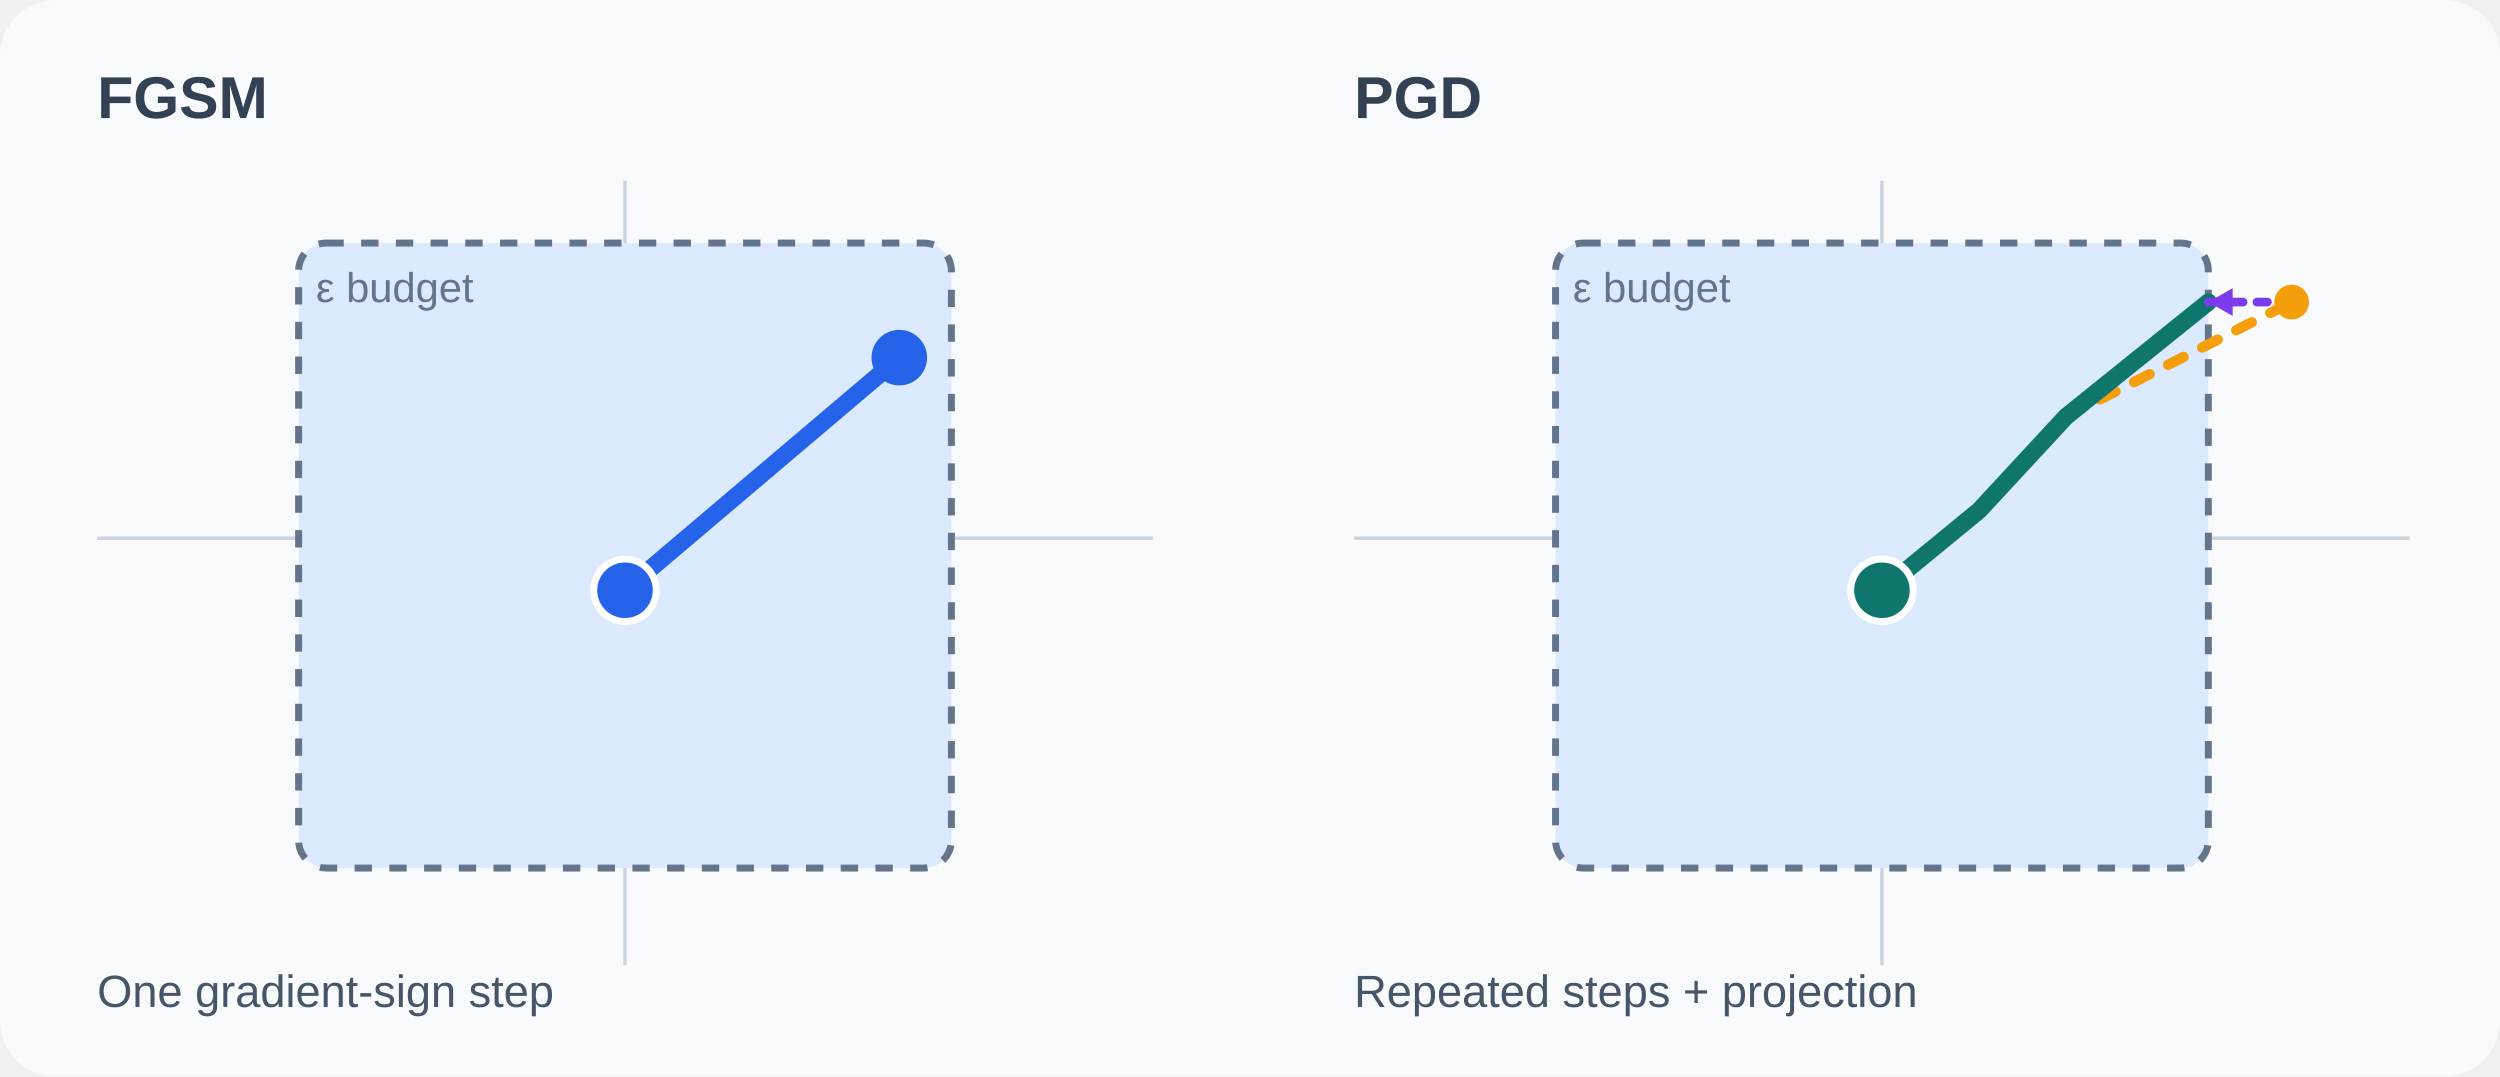
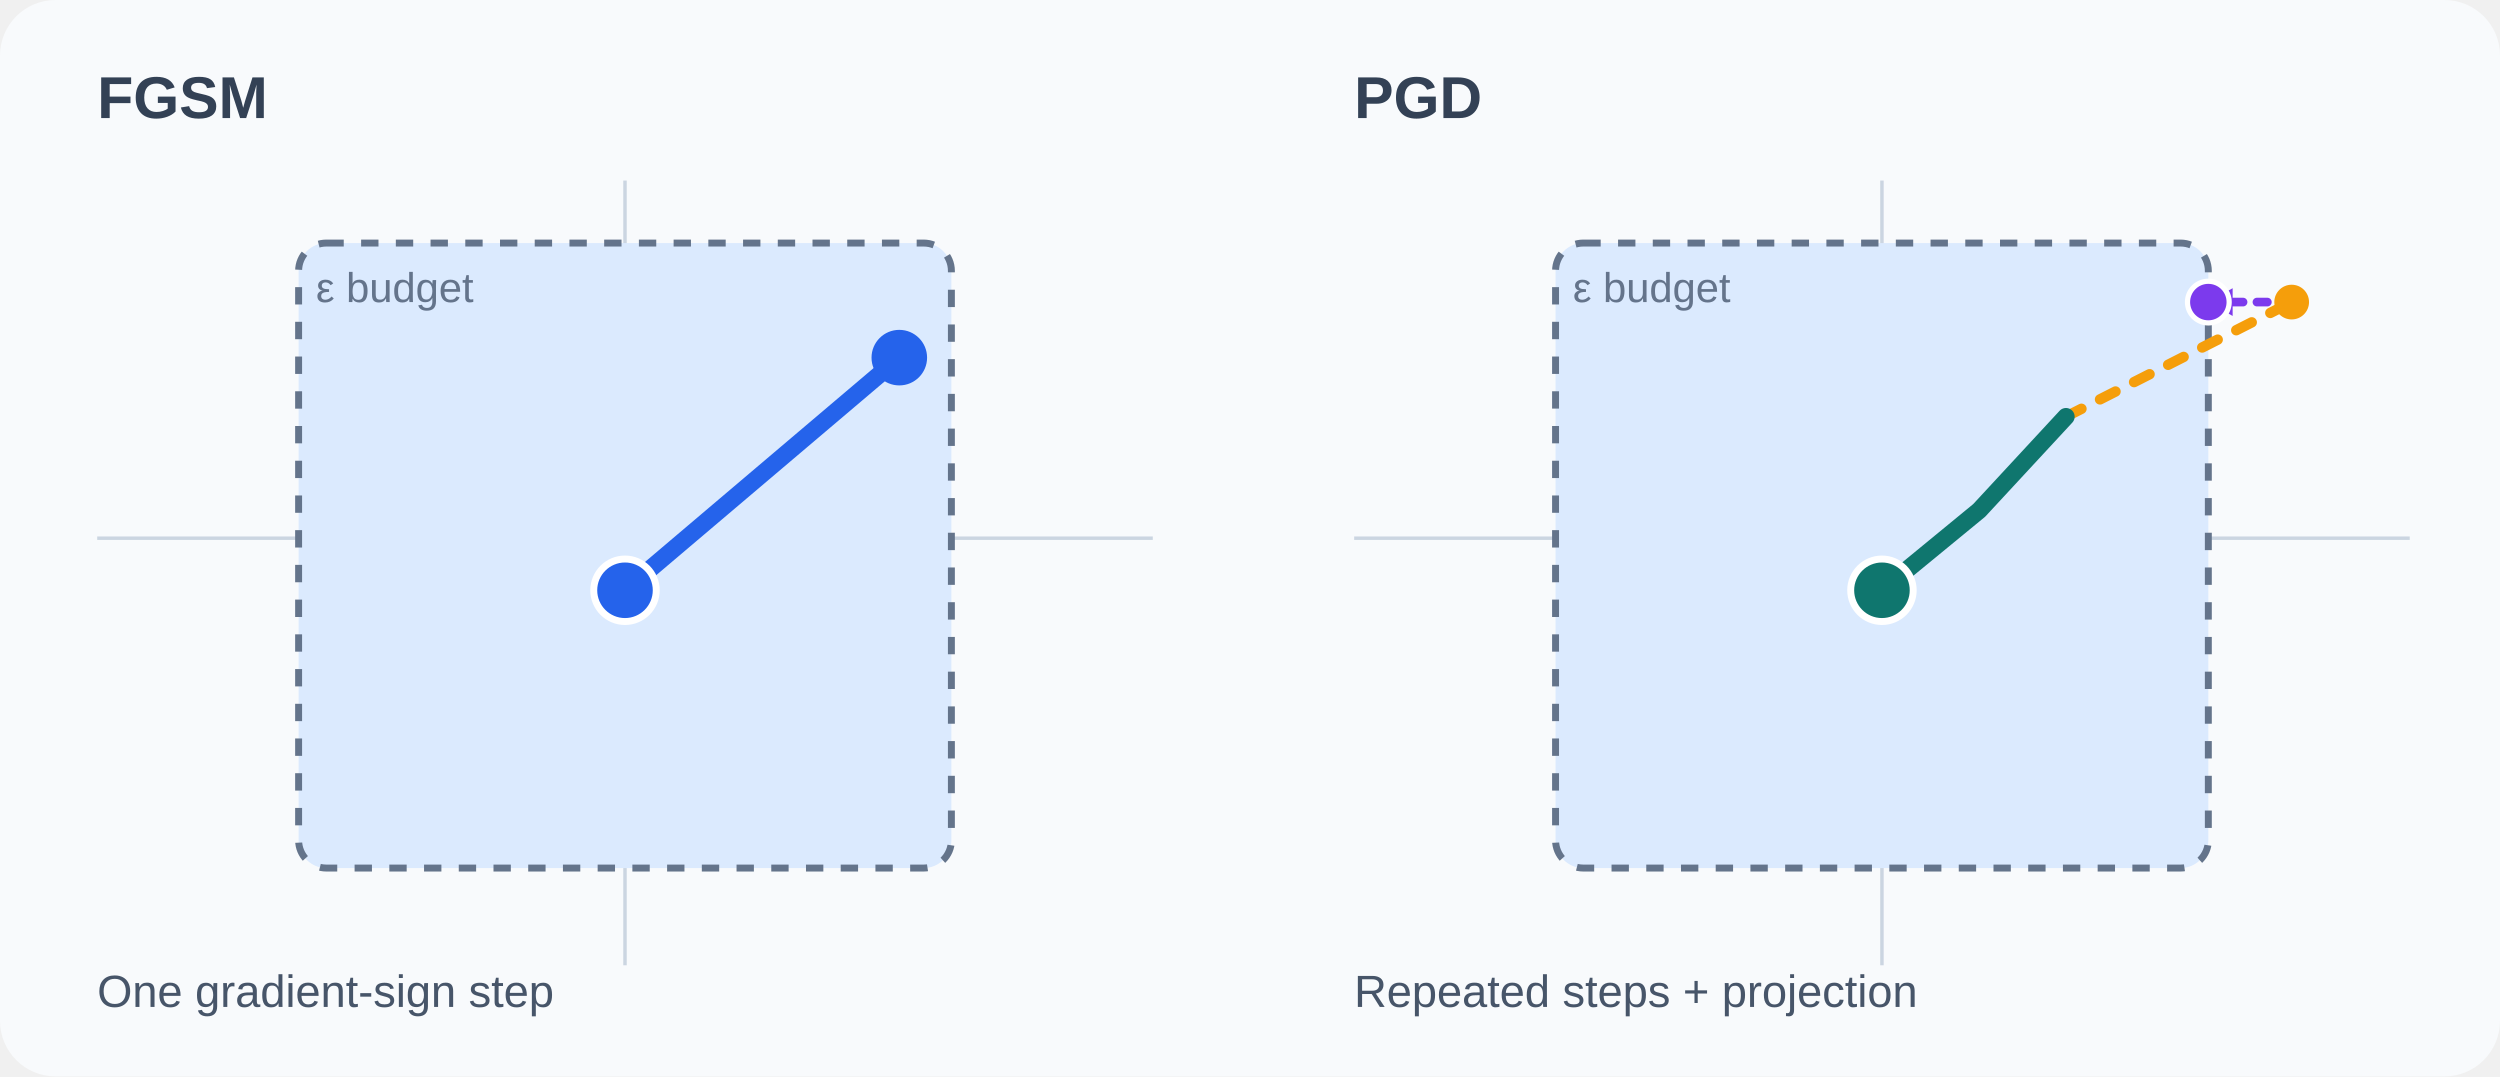
<svg xmlns="http://www.w3.org/2000/svg" viewBox="0 0 720 310" role="img" aria-labelledby="t d">
  <style>@media (prefers-reduced-motion: reduce) { animate, animateMotion { display: none; } }</style>
  <rect width="720" height="310" rx="16" fill="#f8fafc" />
  <g font-family="Arial,sans-serif" fill="#334155" font-size="17" font-weight="600">
    <text x="28" y="34">FGSM</text>
    <text x="390" y="34">PGD</text>
  </g>
  <g stroke="#cbd5e1" stroke-width="1">
    <path d="M28 155H332M180 52V278M390 155H694M542 52V278" />
  </g>
  <g fill="#dbeafe" stroke="#64748b" stroke-width="2" stroke-dasharray="5 5">
    <rect x="86" y="70" width="188" height="180" rx="8" />
    <rect x="448" y="70" width="188" height="180" rx="8" />
  </g>
  <g fill="#64748b" font-family="Arial,sans-serif" font-size="12">
    <text x="91" y="87">ε budget</text>
    <text x="453" y="87">ε budget</text>
  </g>
  <g fill="none" stroke-linecap="round" stroke-linejoin="round">
    <path d="M180 170L259 103" stroke="#2563eb" stroke-width="5" />
    <path d="M595 120L660 87" stroke="#f59e0b" stroke-width="3" stroke-dasharray="5 6" />
-     <path d="M542 170L570 147L595 120L636 87" stroke="#0f766e" stroke-width="5" />
+     <path d="M542 170L570 147L595 120" stroke="#0f766e" stroke-width="5" />
    <path d="M660 87H636" stroke="#7c3aed" stroke-width="2.5" stroke-dasharray="3 4" />
  </g>
  <circle cx="660" cy="87" r="5" fill="#f59e0b" />
  <path d="M636 87l7 -4v8z" fill="#7c3aed" />
+   <circle cx="636" cy="87" r="6" fill="#7c3aed" stroke="white" stroke-width="1.5" />
  <circle cx="660" cy="87" r="5" fill="#7c3aed" opacity="0">
    <animate attributeName="opacity" values="0;0;1;1" keyTimes="0;0.7;0.8;1" dur="5s" fill="freeze" repeatCount="1" />
    <animateMotion path="M0 0H-24" keyTimes="0;0.8;1" keyPoints="0;0;1" dur="5s" calcMode="linear" fill="freeze" repeatCount="1" />
  </circle>
  <g fill="#0f172a">
    <circle cx="180" cy="170" r="7" />
    <circle cx="542" cy="170" r="7" />
  </g>
  <g fill="#2563eb">
    <circle cx="259" cy="103" r="8">
      <animate attributeName="opacity" values="0;0;1;1" keyTimes="0;0.2;0.8;1" dur="5s" repeatCount="1" />
    </circle>
  </g>
  <circle cx="180" cy="170" r="9" fill="#2563eb" stroke="white" stroke-width="2">
    <animateMotion path="M0 0L79 -67" dur="5s" keyTimes="0;0.8;1" keyPoints="0;1;1" calcMode="linear" repeatCount="1" />
  </circle>
  <circle cx="542" cy="170" r="9" fill="#0f766e" stroke="white" stroke-width="2">
-     <animateMotion path="M0 0L28 -23L53 -50L94 -83" dur="5s" keyTimes="0;0.25;0.5;1" keyPoints="0;0.27;0.53;1" calcMode="linear" repeatCount="1" />
+     <animateMotion path="M0 0L28 -23L53 -50" dur="5s" keyTimes="0;0.25;0.5;1" keyPoints="0;0.27;0.53;1" calcMode="linear" repeatCount="1" />
  </circle>
  <g fill="#475569" font-family="Arial,sans-serif" font-size="13">
    <text x="28" y="290">One gradient-sign step</text>
    <text x="390" y="290">Repeated steps + projection</text>
  </g>
</svg>
